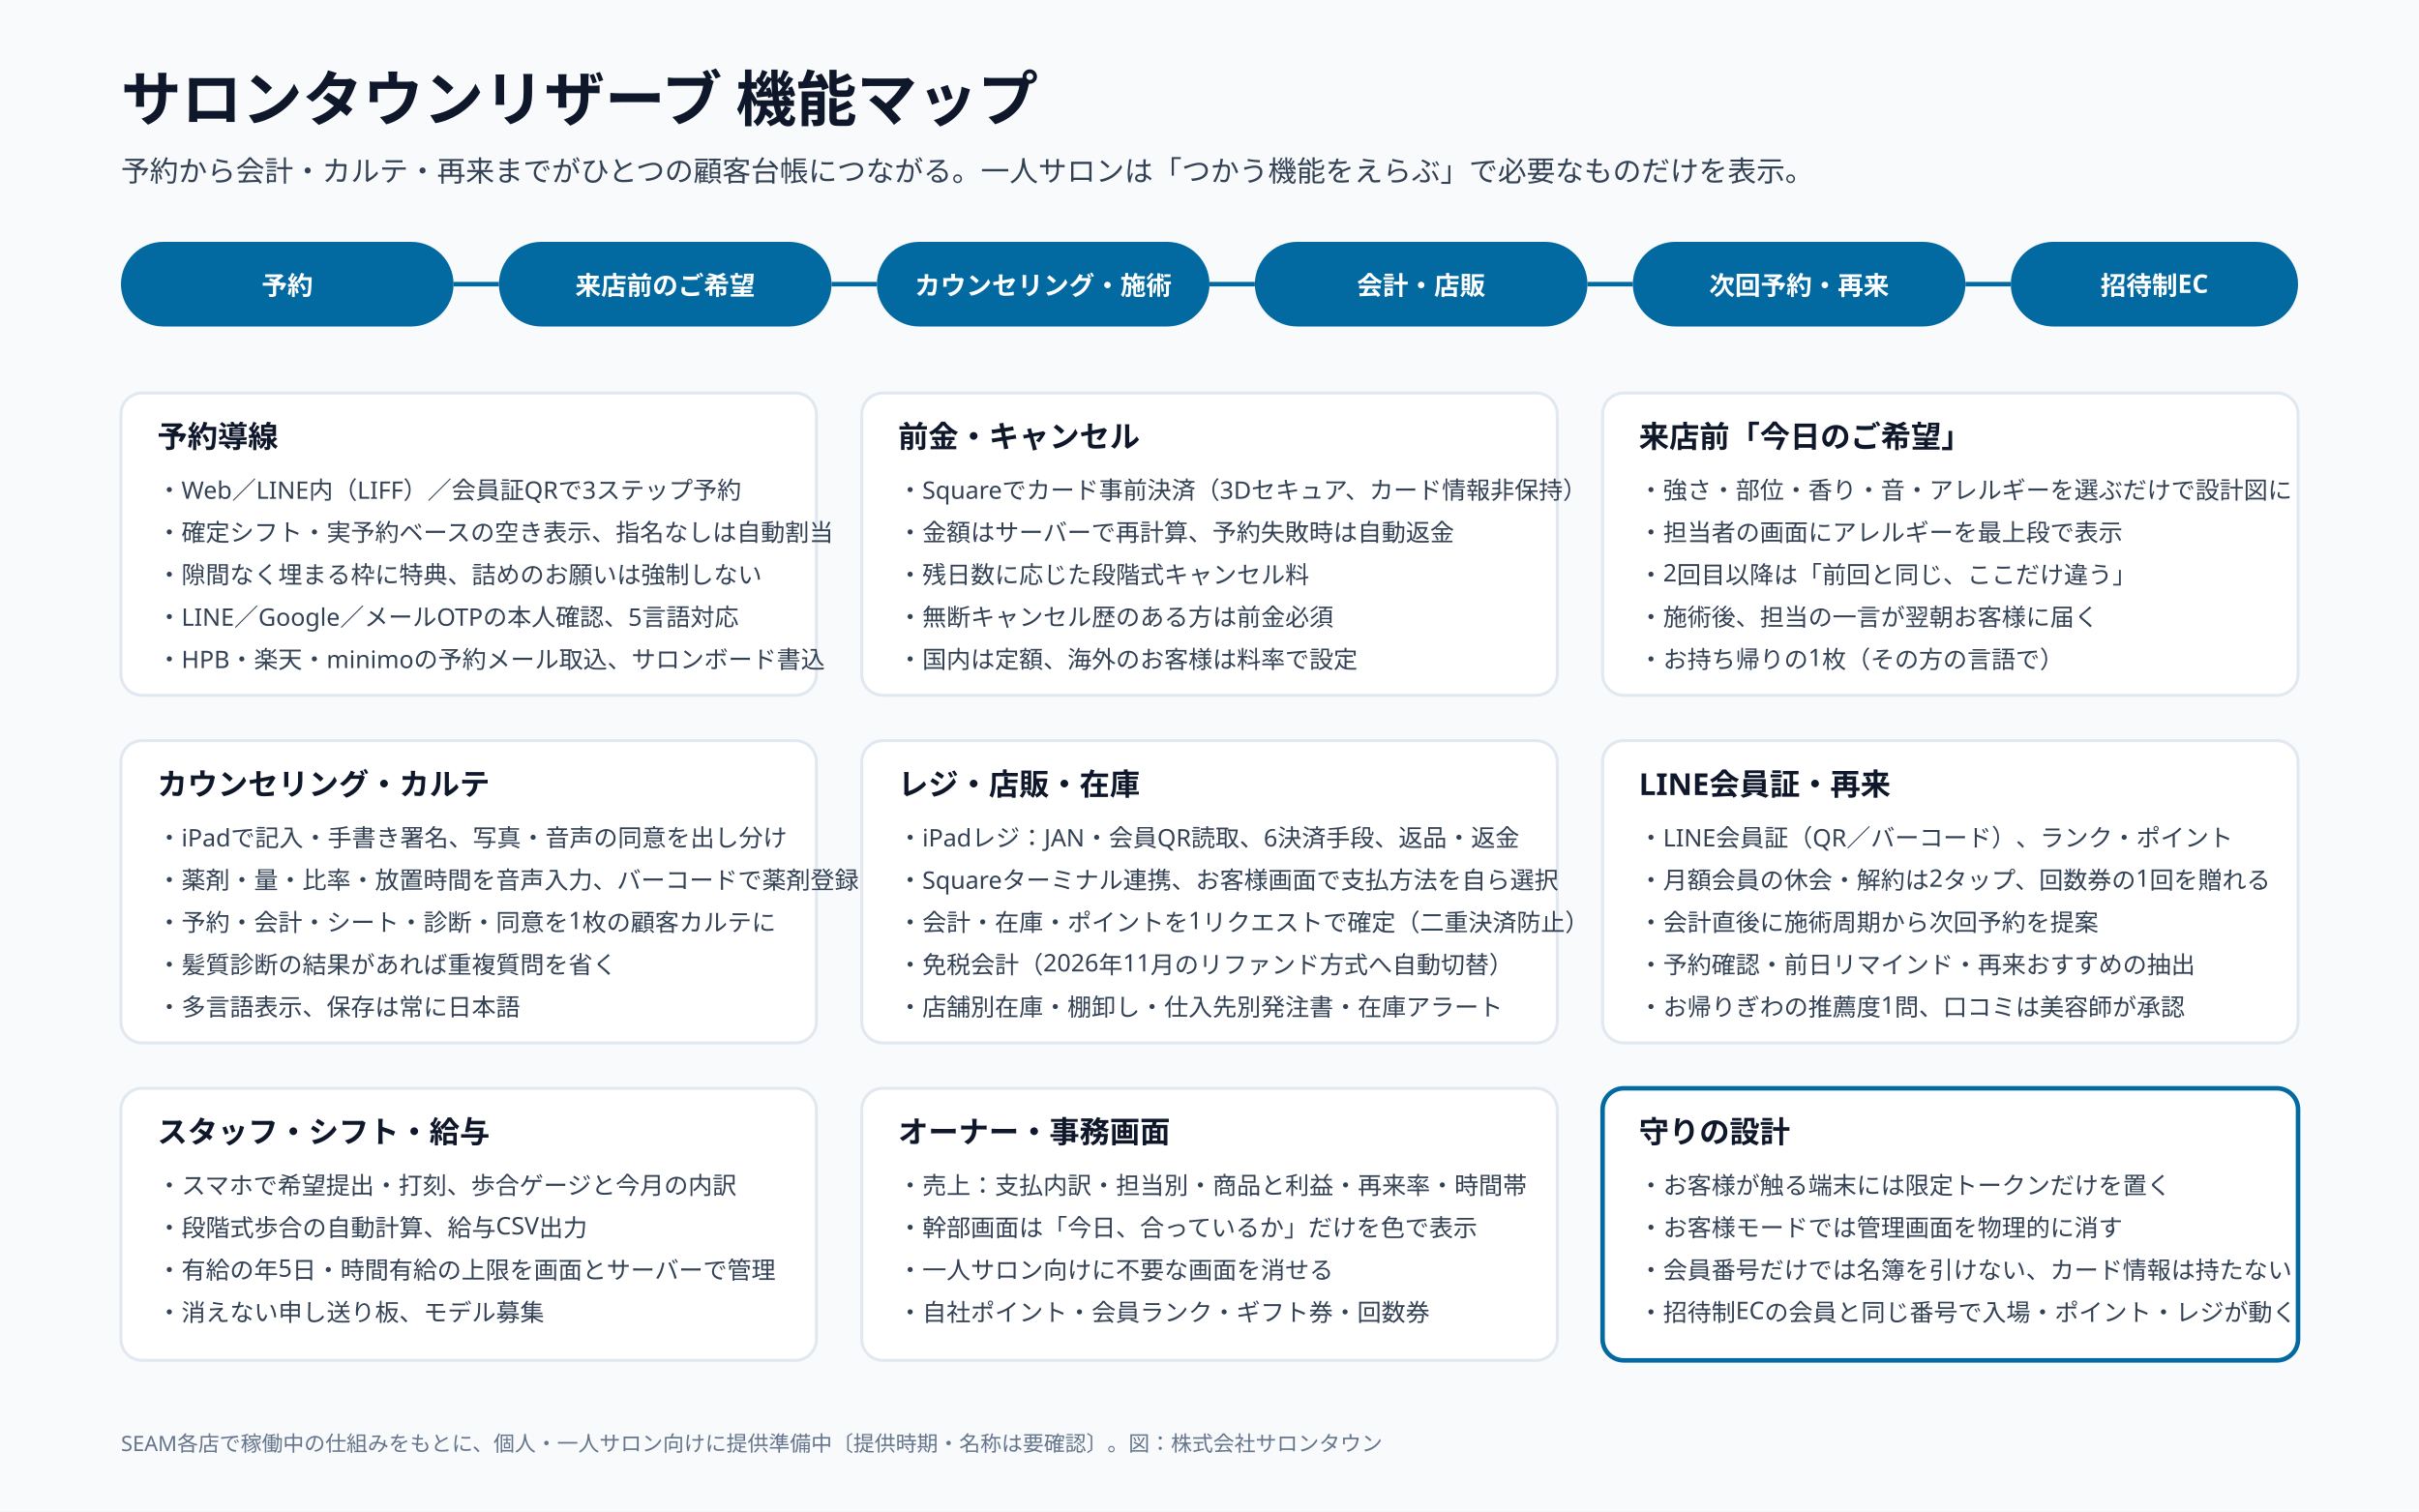
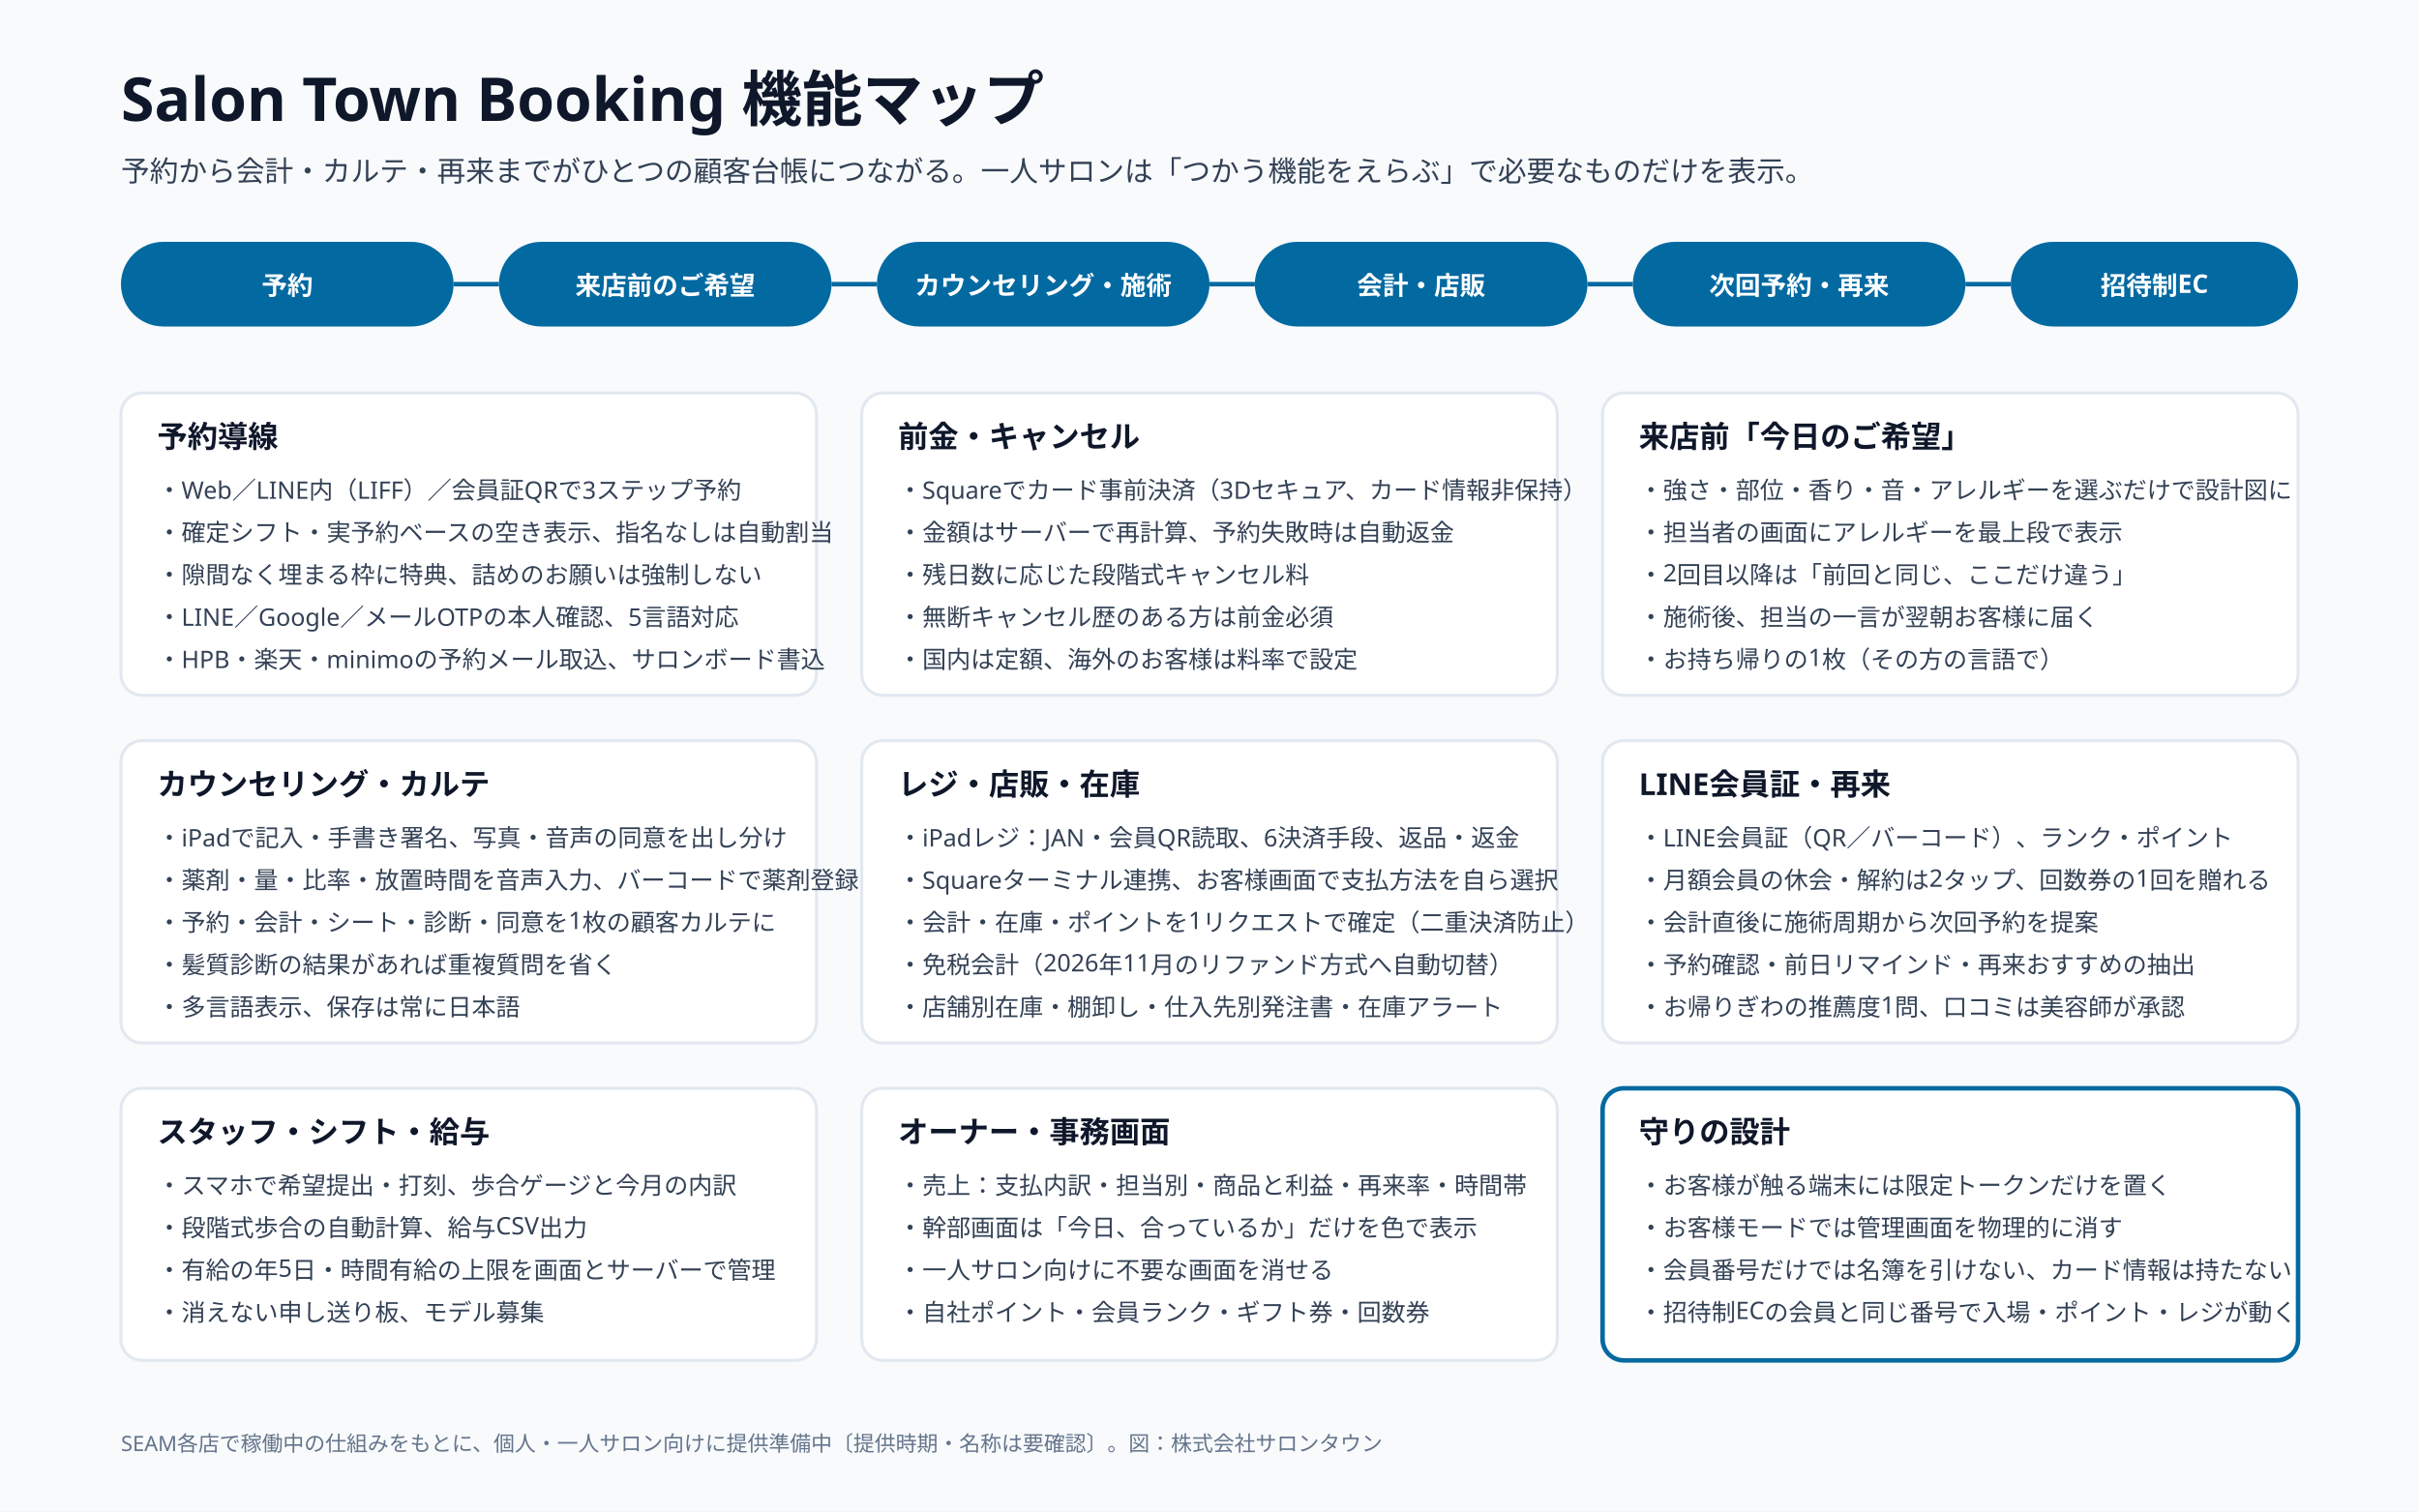
<svg xmlns="http://www.w3.org/2000/svg" width="1600" height="1000" viewBox="0 0 1600 1000" font-family="IPAPGothic, 'Noto Sans JP', sans-serif">
  <rect width="1600" height="1000" fill="#F8FAFC" />
-   <text x="80" y="80" font-size="40" font-weight="bold" fill="#0F172A">サロンタウンリザーブ 機能マップ</text>
+   <text x="80" y="80" font-size="40" font-weight="bold" fill="#0F172A">Salon Town Booking 機能マップ</text>
  <text x="80" y="120" font-size="19" fill="#334155">予約から会計・カルテ・再来までがひとつの顧客台帳につながる。一人サロンは「つかう機能をえらぶ」で必要なものだけを表示。</text>
  <g font-size="17" font-weight="bold" fill="#FFFFFF" text-anchor="middle">
    <rect x="80" y="160" width="220" height="56" rx="28" fill="#0369A1" />
    <text x="190" y="195">予約</text>
    <rect x="330" y="160" width="220" height="56" rx="28" fill="#0369A1" />
    <text x="440" y="195">来店前のご希望</text>
    <rect x="580" y="160" width="220" height="56" rx="28" fill="#0369A1" />
    <text x="690" y="195">カウンセリング・施術</text>
    <rect x="830" y="160" width="220" height="56" rx="28" fill="#0369A1" />
    <text x="940" y="195">会計・店販</text>
    <rect x="1080" y="160" width="220" height="56" rx="28" fill="#0369A1" />
    <text x="1190" y="195">次回予約・再来</text>
    <rect x="1330" y="160" width="190" height="56" rx="28" fill="#0369A1" />
    <text x="1425" y="195">招待制EC</text>
  </g>
  <g stroke="#0369A1" stroke-width="3">
    <line x1="300" y1="188" x2="330" y2="188" />
    <line x1="550" y1="188" x2="580" y2="188" />
    <line x1="800" y1="188" x2="830" y2="188" />
    <line x1="1050" y1="188" x2="1080" y2="188" />
    <line x1="1300" y1="188" x2="1330" y2="188" />
  </g>
  <g font-size="16" fill="#334155">
    <rect x="80" y="260" width="460" height="200" rx="14" fill="#FFFFFF" stroke="#E2E8F0" stroke-width="2" />
    <text x="104" y="296" font-size="20" font-weight="bold" fill="#0F172A">予約導線</text>
    <text x="104" y="330">・Web／LINE内（LIFF）／会員証QRで3ステップ予約</text>
    <text x="104" y="358">・確定シフト・実予約ベースの空き表示、指名なしは自動割当</text>
    <text x="104" y="386">・隙間なく埋まる枠に特典、詰めのお願いは強制しない</text>
    <text x="104" y="414">・LINE／Google／メールOTPの本人確認、5言語対応</text>
    <text x="104" y="442">・HPB・楽天・minimoの予約メール取込、サロンボード書込</text>
    <rect x="570" y="260" width="460" height="200" rx="14" fill="#FFFFFF" stroke="#E2E8F0" stroke-width="2" />
    <text x="594" y="296" font-size="20" font-weight="bold" fill="#0F172A">前金・キャンセル</text>
    <text x="594" y="330">・Squareでカード事前決済（3Dセキュア、カード情報非保持）</text>
    <text x="594" y="358">・金額はサーバーで再計算、予約失敗時は自動返金</text>
    <text x="594" y="386">・残日数に応じた段階式キャンセル料</text>
    <text x="594" y="414">・無断キャンセル歴のある方は前金必須</text>
    <text x="594" y="442">・国内は定額、海外のお客様は料率で設定</text>
    <rect x="1060" y="260" width="460" height="200" rx="14" fill="#FFFFFF" stroke="#E2E8F0" stroke-width="2" />
    <text x="1084" y="296" font-size="20" font-weight="bold" fill="#0F172A">来店前「今日のご希望」</text>
    <text x="1084" y="330">・強さ・部位・香り・音・アレルギーを選ぶだけで設計図に</text>
    <text x="1084" y="358">・担当者の画面にアレルギーを最上段で表示</text>
    <text x="1084" y="386">・2回目以降は「前回と同じ、ここだけ違う」</text>
    <text x="1084" y="414">・施術後、担当の一言が翌朝お客様に届く</text>
    <text x="1084" y="442">・お持ち帰りの1枚（その方の言語で）</text>
    <rect x="80" y="490" width="460" height="200" rx="14" fill="#FFFFFF" stroke="#E2E8F0" stroke-width="2" />
    <text x="104" y="526" font-size="20" font-weight="bold" fill="#0F172A">カウンセリング・カルテ</text>
    <text x="104" y="560">・iPadで記入・手書き署名、写真・音声の同意を出し分け</text>
    <text x="104" y="588">・薬剤・量・比率・放置時間を音声入力、バーコードで薬剤登録</text>
    <text x="104" y="616">・予約・会計・シート・診断・同意を1枚の顧客カルテに</text>
    <text x="104" y="644">・髪質診断の結果があれば重複質問を省く</text>
    <text x="104" y="672">・多言語表示、保存は常に日本語</text>
    <rect x="570" y="490" width="460" height="200" rx="14" fill="#FFFFFF" stroke="#E2E8F0" stroke-width="2" />
    <text x="594" y="526" font-size="20" font-weight="bold" fill="#0F172A">レジ・店販・在庫</text>
    <text x="594" y="560">・iPadレジ：JAN・会員QR読取、6決済手段、返品・返金</text>
    <text x="594" y="588">・Squareターミナル連携、お客様画面で支払方法を自ら選択</text>
    <text x="594" y="616">・会計・在庫・ポイントを1リクエストで確定（二重決済防止）</text>
    <text x="594" y="644">・免税会計（2026年11月のリファンド方式へ自動切替）</text>
    <text x="594" y="672">・店舗別在庫・棚卸し・仕入先別発注書・在庫アラート</text>
    <rect x="1060" y="490" width="460" height="200" rx="14" fill="#FFFFFF" stroke="#E2E8F0" stroke-width="2" />
    <text x="1084" y="526" font-size="20" font-weight="bold" fill="#0F172A">LINE会員証・再来</text>
    <text x="1084" y="560">・LINE会員証（QR／バーコード）、ランク・ポイント</text>
    <text x="1084" y="588">・月額会員の休会・解約は2タップ、回数券の1回を贈れる</text>
    <text x="1084" y="616">・会計直後に施術周期から次回予約を提案</text>
    <text x="1084" y="644">・予約確認・前日リマインド・再来おすすめの抽出</text>
    <text x="1084" y="672">・お帰りぎわの推薦度1問、口コミは美容師が承認</text>
    <rect x="80" y="720" width="460" height="180" rx="14" fill="#FFFFFF" stroke="#E2E8F0" stroke-width="2" />
    <text x="104" y="756" font-size="20" font-weight="bold" fill="#0F172A">スタッフ・シフト・給与</text>
    <text x="104" y="790">・スマホで希望提出・打刻、歩合ゲージと今月の内訳</text>
    <text x="104" y="818">・段階式歩合の自動計算、給与CSV出力</text>
    <text x="104" y="846">・有給の年5日・時間有給の上限を画面とサーバーで管理</text>
    <text x="104" y="874">・消えない申し送り板、モデル募集</text>
    <rect x="570" y="720" width="460" height="180" rx="14" fill="#FFFFFF" stroke="#E2E8F0" stroke-width="2" />
    <text x="594" y="756" font-size="20" font-weight="bold" fill="#0F172A">オーナー・事務画面</text>
    <text x="594" y="790">・売上：支払内訳・担当別・商品と利益・再来率・時間帯</text>
    <text x="594" y="818">・幹部画面は「今日、合っているか」だけを色で表示</text>
    <text x="594" y="846">・一人サロン向けに不要な画面を消せる</text>
    <text x="594" y="874">・自社ポイント・会員ランク・ギフト券・回数券</text>
    <rect x="1060" y="720" width="460" height="180" rx="14" fill="#FFFFFF" stroke="#0369A1" stroke-width="3" />
    <text x="1084" y="756" font-size="20" font-weight="bold" fill="#0F172A">守りの設計</text>
    <text x="1084" y="790">・お客様が触る端末には限定トークンだけを置く</text>
    <text x="1084" y="818">・お客様モードでは管理画面を物理的に消す</text>
    <text x="1084" y="846">・会員番号だけでは名簿を引けない、カード情報は持たない</text>
    <text x="1084" y="874">・招待制ECの会員と同じ番号で入場・ポイント・レジが動く</text>
  </g>
  <text x="80" y="960" font-size="14" fill="#64748B">SEAM各店で稼働中の仕組みをもとに、個人・一人サロン向けに提供準備中〔提供時期・名称は要確認〕。図：株式会社サロンタウン</text>
</svg>
